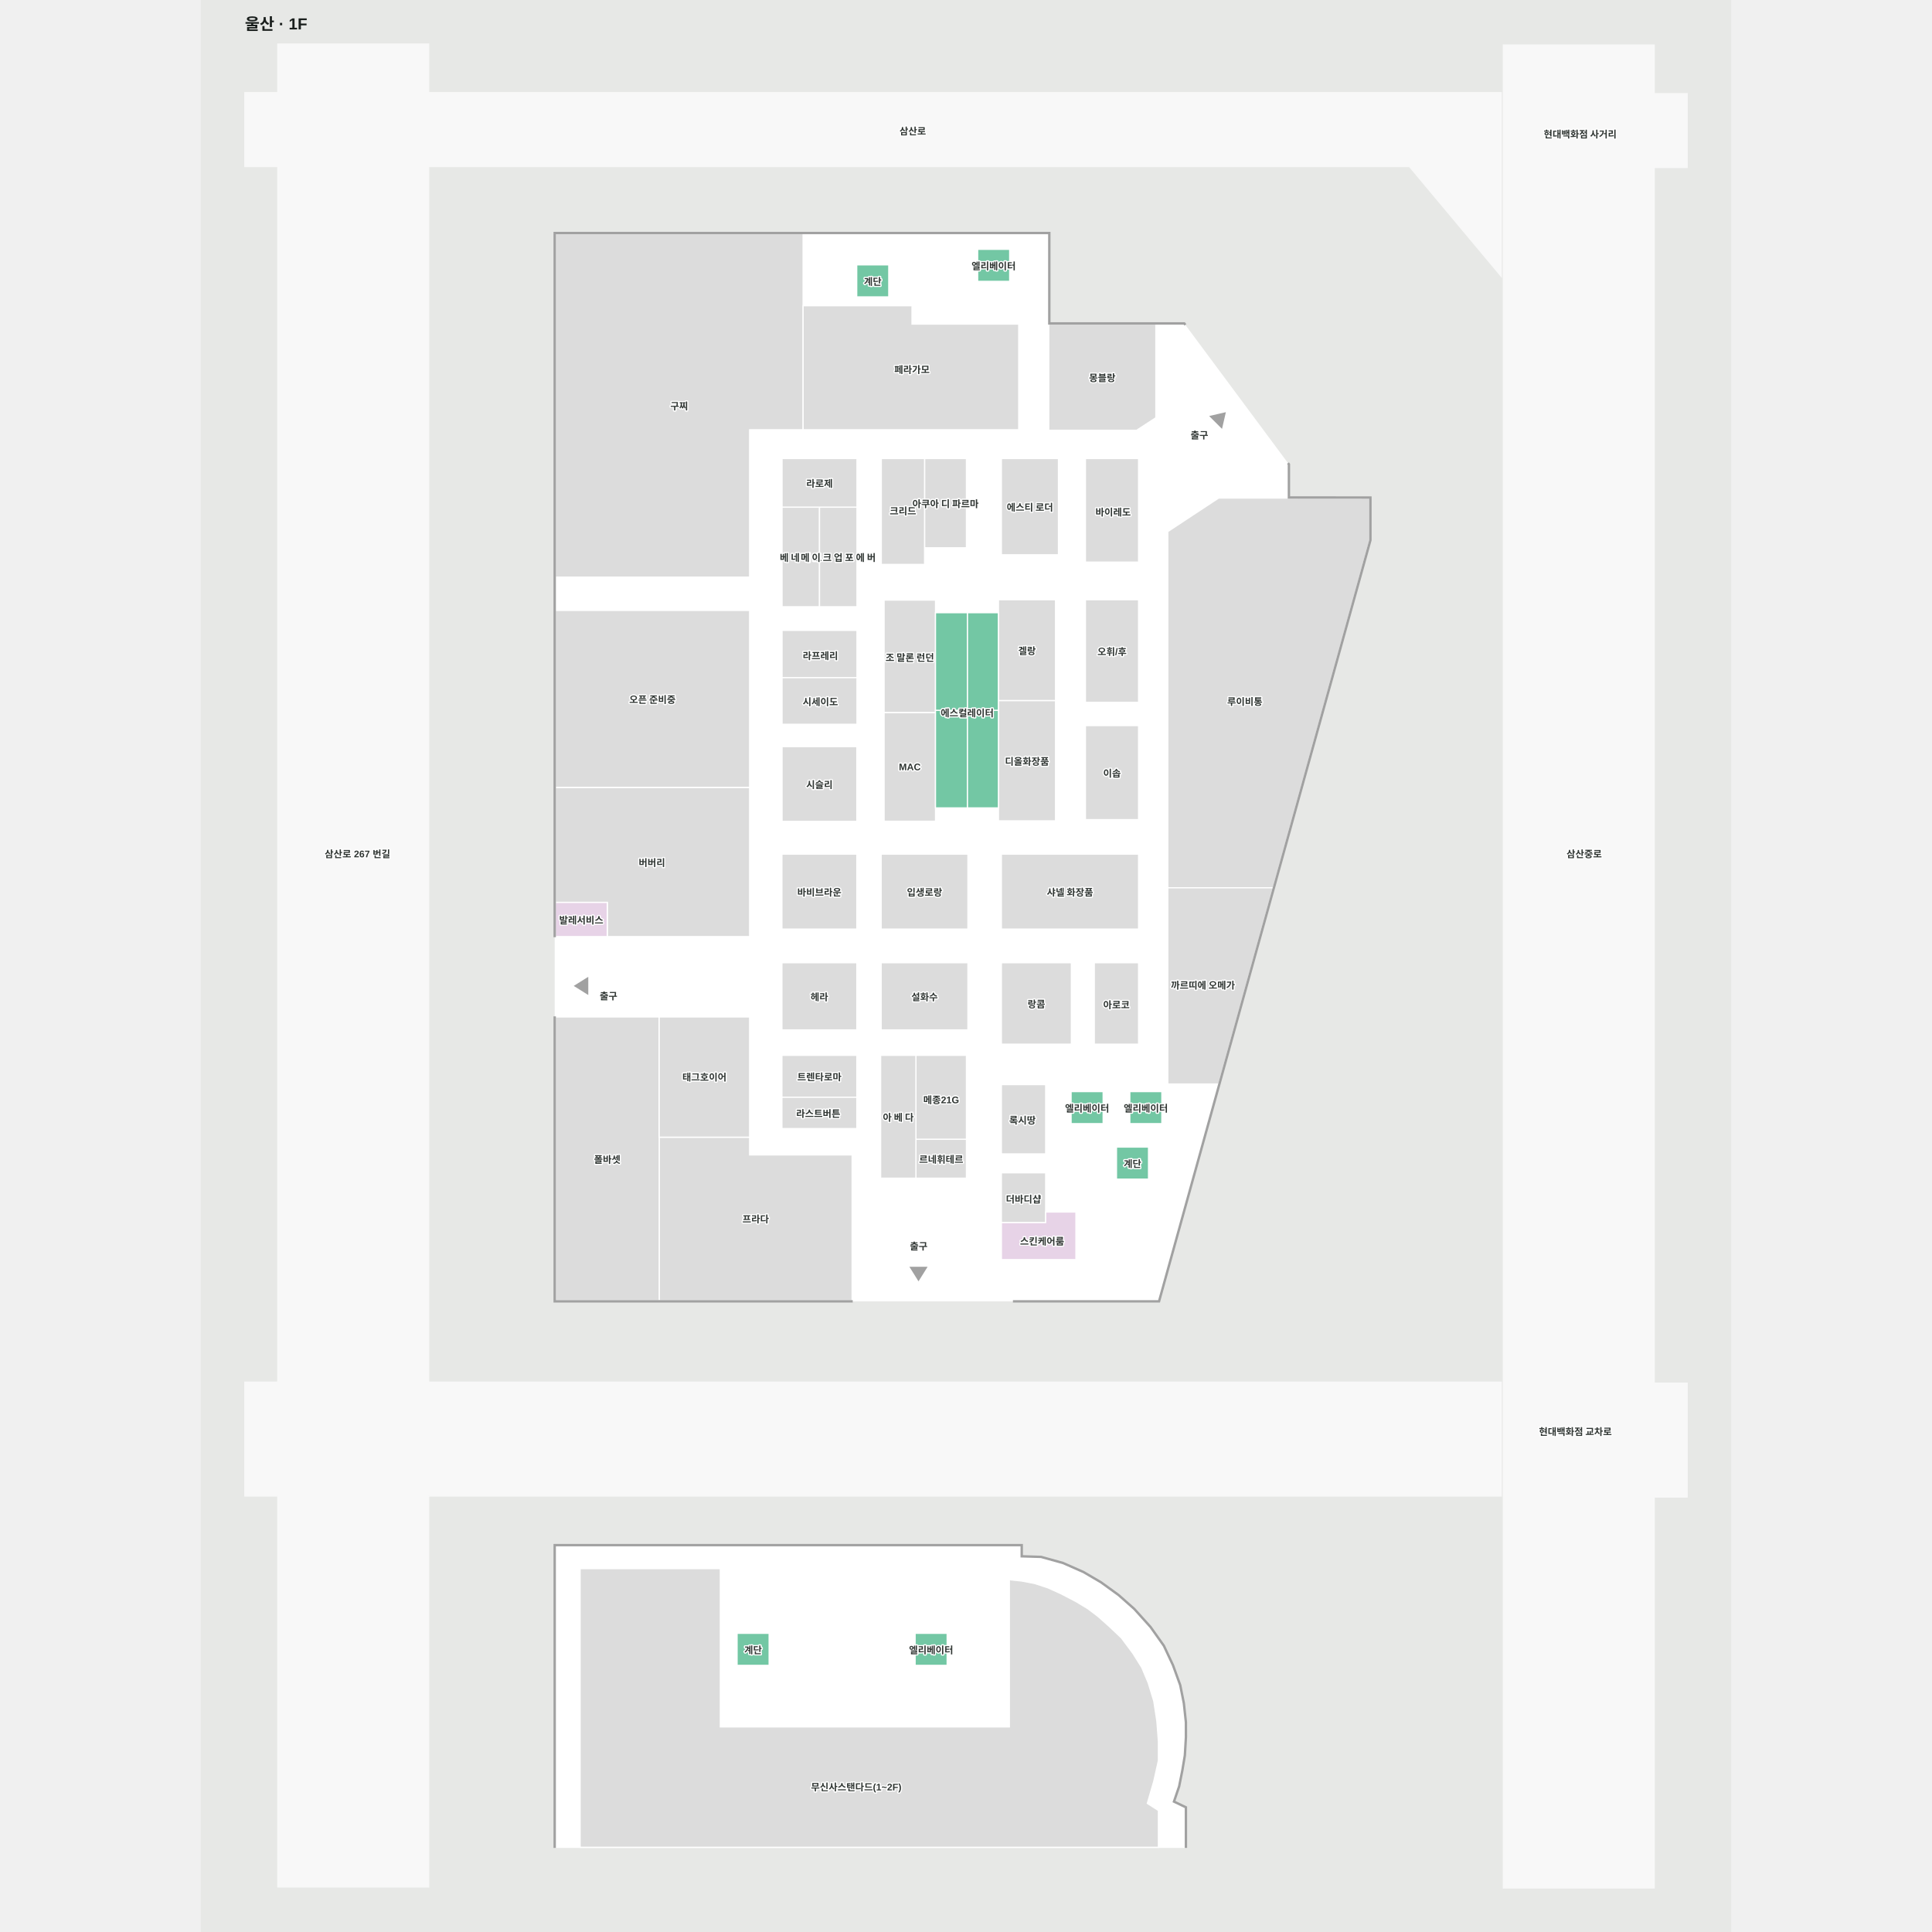
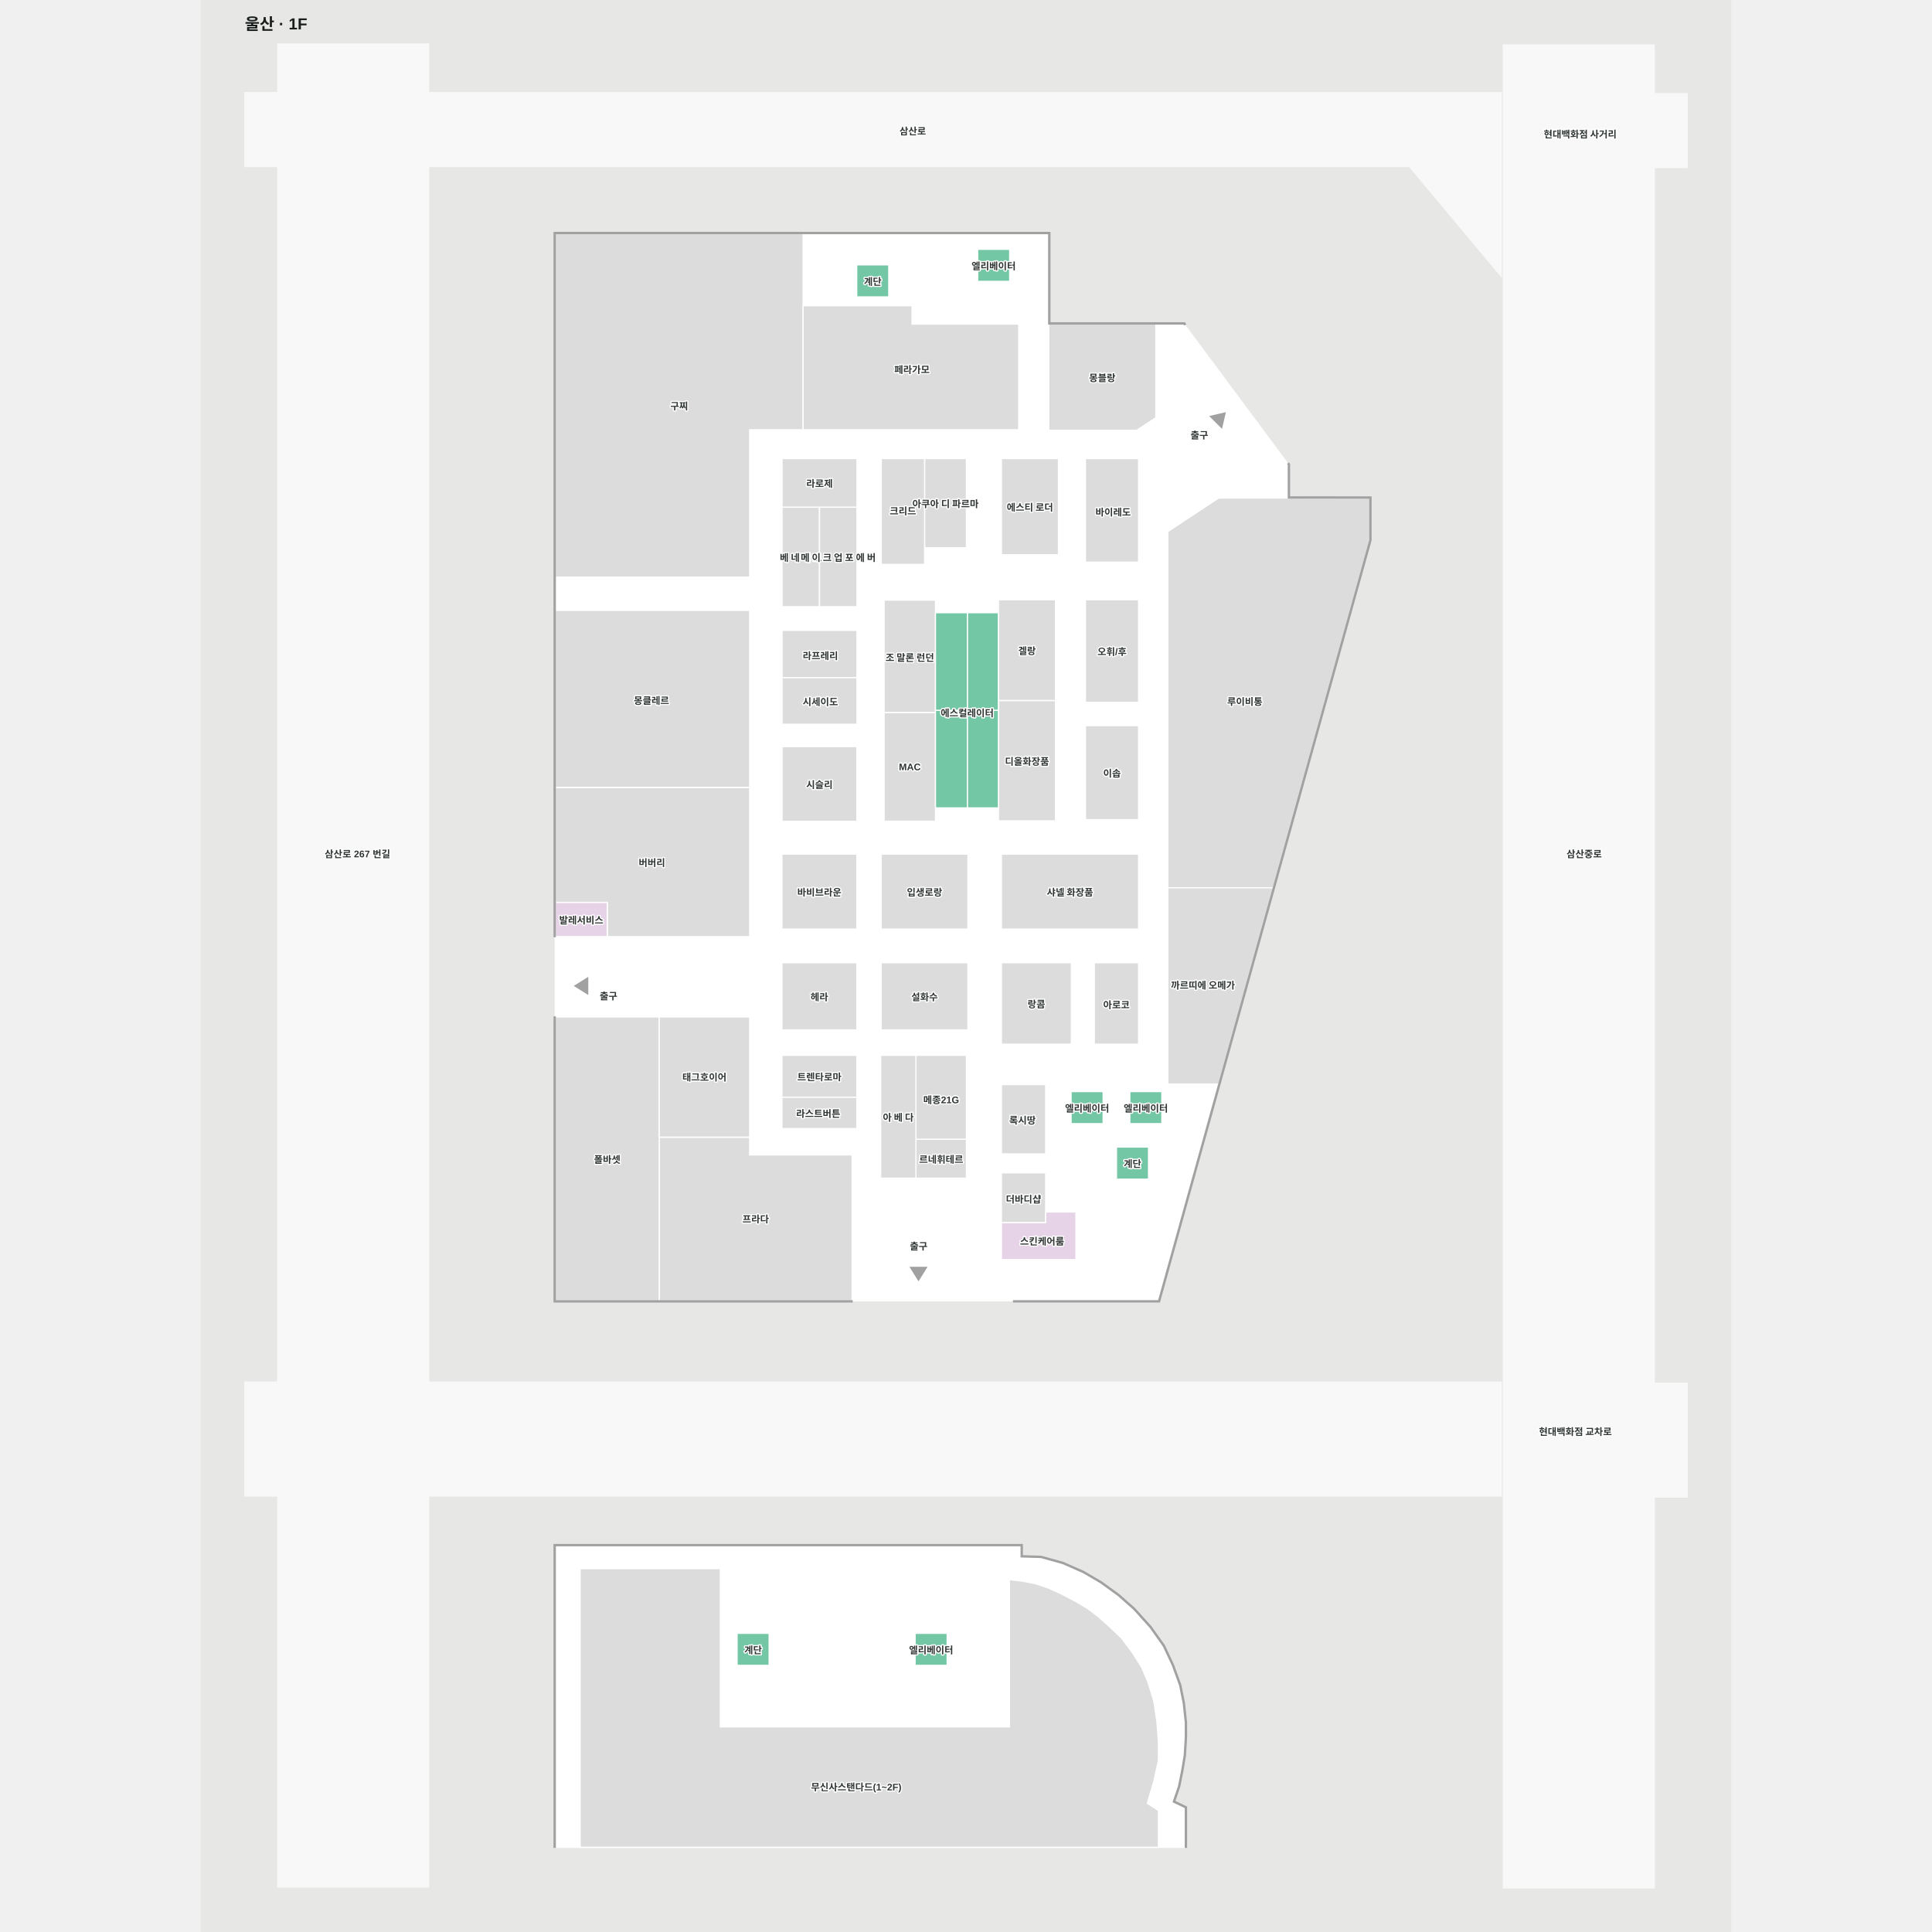
<svg xmlns="http://www.w3.org/2000/svg" viewBox="-55.525 -53.93 1909.991 2411.238" width="1200" height="1200" role="img" aria-labelledby="title desc">
  <rect x="-55.525" y="-53.93" width="1909.991" height="2411.238" fill="#e7e8e6" />
  <g>
    <polygon points="1301.72,567.70 1301.72,525.81 1171.50,350.46 1002.69,350.46 1002.69,237.64 386.89,237.64 386.89,1569.47 1139.83,1569.47 1403.45,620.17 1403.45,567.78" fill="#ffffff" fill-opacity="1" stroke="#ffffff" stroke-width="1.5" />
    <polygon points="1452.82,153.82 1567.45,290.92 1567.45,61.69 228.83,61.69 228.83,1.07 40.57,1.07 40.57,61.69 -0.53,61.69 -0.53,153.82 40.57,153.82 40.57,1671.10 -0.53,1671.10 -0.53,1813.19 40.57,1813.19 40.57,2301.07 228.83,2301.07 228.83,1813.19 1567.45,1813.19 1567.45,1671.10 228.83,1671.10 228.83,153.82" fill="#f8f8f8" fill-opacity="1" stroke="#f8f8f8" stroke-width="1.5" />
    <polygon points="1799.47,155.06 1799.47,62.93 1758.38,62.93 1758.38,2.31 1570.11,2.31 1570.11,2302.31 1758.38,2302.31 1758.38,1814.42 1799.47,1814.42 1799.47,1672.34 1758.38,1672.34 1758.38,155.06" fill="#f8f8f8" fill-opacity="1" stroke="#f8f8f8" stroke-width="1.5" />
    <polygon points="1173.18,2251.60 1173.18,2202.15 1158.10,2194.94 1164.76,2175.40 1168.76,2155.41 1171.87,2136.76 1173.20,2114.22 1173.20,2114.19 1173.18,2095.58 1170.62,2071.94 1166.10,2049.37 1157.08,2024.55 1145.79,2000.48 1129.25,1977.16 1108.94,1954.60 1089.38,1937.30 1067.57,1921.50 1045.76,1908.71 1020.18,1897.43 993.10,1889.91 968.28,1889.16 968.28,1875.24 386.88,1875.24 386.88,2251.60" fill="#ffffff" fill-opacity="1" stroke="#ffffff" stroke-width="1.5" />
  </g>
  <g>
    <polygon points="629.43,1387.46 629.43,1365.33 516.58,1365.33 516.58,1569.47 757.35,1569.47 757.35,1387.46" fill="#dcdcdc" fill-opacity="1" stroke="#ffffff" stroke-width="1.5" />
    <polygon points="386.89,1215.28 386.89,1569.47 516.58,1569.47 516.58,1215.28" fill="#dcdcdc" fill-opacity="1" stroke="#ffffff" stroke-width="1.5" />
    <polygon points="386.89,928.76 386.89,1072.30 451.74,1072.30 451.74,1114.99 629.43,1114.99 629.43,928.76" fill="#dcdcdc" fill-opacity="1" stroke="#ffffff" stroke-width="1.5" />
    <polygon points="629.43,707.89 386.89,707.89 386.89,928.76 629.43,928.76" fill="#dcdcdc" fill-opacity="1" stroke="#ffffff" stroke-width="1.5" />
    <polygon points="696.17,237.64 386.89,237.64 386.89,666.38 629.43,666.38 629.43,482.43 696.17,482.43 696.17,327.61" fill="#dcdcdc" fill-opacity="1" stroke="#ffffff" stroke-width="1.5" />
    <polygon points="1002.74,483.10 1112.37,483.10 1136.41,467.44 1136.41,350.46 1008.15,350.46 1002.74,350.46" fill="#dcdcdc" fill-opacity="1" stroke="#ffffff" stroke-width="1.5" />
    <polygon points="1403.45,567.78 1301.72,567.70 1214.74,567.70 1151.36,609.50 1151.36,1054.07 1282.95,1054.07 1403.45,620.17" fill="#dcdcdc" fill-opacity="1" stroke="#ffffff" stroke-width="1.5" />
    <polygon points="861.43,835.50 797.26,835.50 797.26,695.02 861.43,695.02" fill="#dcdcdc" fill-opacity="1" stroke="#ffffff" stroke-width="1.5" />
    <polygon points="861.43,835.50 797.26,835.50 797.26,971.00 861.43,971.00" fill="#dcdcdc" fill-opacity="1" stroke="#ffffff" stroke-width="1.5" />
    <polygon points="763.24,971.20 669.89,971.20 669.89,877.85 763.24,877.85" fill="#dcdcdc" fill-opacity="1" stroke="#ffffff" stroke-width="1.5" />
    <polygon points="763.41,791.82 669.89,791.82 669.89,732.80 763.41,732.80" fill="#dcdcdc" fill-opacity="1" stroke="#ffffff" stroke-width="1.5" />
    <polygon points="763.41,791.82 669.89,791.82 669.89,850.01 763.41,850.01" fill="#dcdcdc" fill-opacity="1" stroke="#ffffff" stroke-width="1.5" />
    <polygon points="716.65,579.02 669.89,579.02 669.89,703.29 716.65,703.29" fill="#dcdcdc" fill-opacity="1" stroke="#ffffff" stroke-width="1.5" />
    <polygon points="716.65,579.02 763.41,579.02 763.41,703.29 716.65,703.29" fill="#dcdcdc" fill-opacity="1" stroke="#ffffff" stroke-width="1.5" />
    <polygon points="763.41,518.33 669.89,518.33 669.89,579.02 763.41,579.02" fill="#dcdcdc" fill-opacity="1" stroke="#ffffff" stroke-width="1.5" />
    <polygon points="847.78,518.33 900.00,518.33 900.00,629.72 847.78,629.72" fill="#dcdcdc" fill-opacity="1" stroke="#ffffff" stroke-width="1.5" />
    <polygon points="847.78,650.50 793.75,650.50 793.75,518.33 847.78,518.33" fill="#dcdcdc" fill-opacity="1" stroke="#ffffff" stroke-width="1.5" />
    <polygon points="1014.86,638.45 943.63,638.45 943.63,518.33 1014.86,518.33" fill="#dcdcdc" fill-opacity="1" stroke="#ffffff" stroke-width="1.5" />
    <polygon points="1114.87,647.60 1048.53,647.60 1048.53,518.33 1114.87,518.33" fill="#dcdcdc" fill-opacity="1" stroke="#ffffff" stroke-width="1.5" />
    <polygon points="1114.87,822.57 1048.53,822.57 1048.53,694.56 1114.87,694.56" fill="#dcdcdc" fill-opacity="1" stroke="#ffffff" stroke-width="1.5" />
    <polygon points="1011.22,820.50 939.98,820.50 939.98,694.56 1011.22,694.56" fill="#dcdcdc" fill-opacity="1" stroke="#ffffff" stroke-width="1.5" />
    <polygon points="1011.22,820.50 939.98,820.50 939.98,970.54 1011.22,970.54" fill="#dcdcdc" fill-opacity="1" stroke="#ffffff" stroke-width="1.5" />
    <polygon points="1114.87,969.02 1048.53,969.02 1048.53,851.67 1114.87,851.67" fill="#dcdcdc" fill-opacity="1" stroke="#ffffff" stroke-width="1.5" />
    <polygon points="1114.87,1105.61 943.63,1105.61 943.63,1012.10 1114.87,1012.10" fill="#dcdcdc" fill-opacity="1" stroke="#ffffff" stroke-width="1.5" />
    <polygon points="901.88,1105.61 793.59,1105.61 793.59,1012.10 901.88,1012.10" fill="#dcdcdc" fill-opacity="1" stroke="#ffffff" stroke-width="1.5" />
    <polygon points="763.24,1105.61 669.73,1105.61 669.73,1012.10 763.24,1012.10" fill="#dcdcdc" fill-opacity="1" stroke="#ffffff" stroke-width="1.5" />
    <polygon points="763.24,1315.51 669.73,1315.51 669.73,1263.14 763.24,1263.14" fill="#dcdcdc" fill-opacity="1" stroke="#ffffff" stroke-width="1.5" />
    <polygon points="763.24,1315.51 669.73,1315.51 669.73,1354.58 763.24,1354.58" fill="#dcdcdc" fill-opacity="1" stroke="#ffffff" stroke-width="1.5" />
    <polygon points="836.97,1367.88 900.00,1367.88 900.00,1416.51 836.97,1416.51" fill="#dcdcdc" fill-opacity="1" stroke="#ffffff" stroke-width="1.5" />
    <polygon points="836.97,1367.88 900.00,1367.88 900.00,1263.14 836.97,1263.14" fill="#dcdcdc" fill-opacity="1" stroke="#ffffff" stroke-width="1.5" />
    <polygon points="836.97,1416.51 792.92,1416.51 792.92,1263.14 836.97,1263.14" fill="#dcdcdc" fill-opacity="1" stroke="#ffffff" stroke-width="1.5" />
    <polygon points="998.91,1471.96 943.63,1471.96 943.63,1409.77 998.91,1409.77" fill="#dcdcdc" fill-opacity="1" stroke="#ffffff" stroke-width="1.5" />
    <polygon points="998.91,1386.17 943.63,1386.17 943.63,1299.72 998.91,1299.72" fill="#dcdcdc" fill-opacity="1" stroke="#ffffff" stroke-width="1.5" />
    <polygon points="1114.87,1249.24 1059.59,1249.24 1059.59,1147.60 1114.87,1147.60" fill="#dcdcdc" fill-opacity="1" stroke="#ffffff" stroke-width="1.5" />
    <polygon points="1030.98,1249.24 943.63,1249.24 943.63,1147.60 1030.98,1147.60" fill="#dcdcdc" fill-opacity="1" stroke="#ffffff" stroke-width="1.5" />
    <polygon points="901.88,1231.45 793.59,1231.45 793.59,1147.60 901.88,1147.60" fill="#dcdcdc" fill-opacity="1" stroke="#ffffff" stroke-width="1.5" />
    <polygon points="763.24,1231.45 669.73,1231.45 669.73,1147.60 763.24,1147.60" fill="#dcdcdc" fill-opacity="1" stroke="#ffffff" stroke-width="1.5" />
    <polygon points="1151.36,1299.01 1214.93,1299.01 1282.95,1054.07 1151.36,1054.07" fill="#dcdcdc" fill-opacity="1" stroke="#ffffff" stroke-width="1.5" />
    <polygon points="965.26,350.58 832.10,350.58 832.10,327.61 696.17,327.61 696.17,482.43 965.26,482.43" fill="#dcdcdc" fill-opacity="1" stroke="#ffffff" stroke-width="1.5" />
    <polygon points="386.89,1072.30 386.89,1114.99 451.74,1114.99 451.74,1072.30" fill="#e7d3e7" fill-opacity="1" stroke="#ffffff" stroke-width="1.5" />
    <polygon points="629.43,1215.28 516.58,1215.28 516.58,1365.33 629.43,1365.33" fill="#dcdcdc" fill-opacity="1" stroke="#ffffff" stroke-width="1.5" />
    <polygon points="861.38,832.56 861.38,954.38 901.32,954.38 901.32,832.56" fill="#73c7a4" fill-opacity="1" stroke="#ffffff" stroke-width="1.5" />
    <polygon points="939.94,832.56 901.29,832.56 901.29,954.38 939.94,954.38" fill="#73c7a4" fill-opacity="1" stroke="#ffffff" stroke-width="1.5" />
    <polygon points="901.32,710.75 861.38,710.75 861.38,832.56 901.32,832.56" fill="#73c7a4" fill-opacity="1" stroke="#ffffff" stroke-width="1.5" />
    <polygon points="939.88,832.56 939.88,710.75 901.32,710.75 901.32,832.56" fill="#73c7a4" fill-opacity="1" stroke="#ffffff" stroke-width="1.5" />
    <polygon points="1073.40,1518.12 965.26,1518.12 965.26,1569.47 1073.40,1569.47" fill="#ffffff" fill-opacity="1" stroke="#ffffff" stroke-width="1.5" />
    <polygon points="386.88,1875.24 386.88,1875.24 968.28,1875.24 968.28,1889.16 993.10,1889.91 1020.18,1897.43 1045.76,1908.71 1067.57,1921.50 1089.38,1937.30 1108.94,1954.60 1129.25,1977.16 1145.79,2000.48 1157.08,2024.55 1166.10,2049.37 1170.62,2071.94 1173.18,2095.58 1173.20,2114.19 1173.20,2114.22 1173.20,2114.22 1173.20,2114.22 1171.87,2136.76 1168.76,2155.41 1164.76,2175.40 1158.10,2194.94 1173.18,2202.15 1173.18,2251.60 1174.68,2251.60 1174.68,2201.21 1159.95,2194.16 1166.21,2175.79 1170.23,2155.70 1173.36,2136.92 1174.70,2114.26 1174.68,2095.50 1172.10,2071.71 1167.55,2048.96 1158.46,2023.97 1147.10,1999.72 1130.42,1976.22 1110.00,1953.53 1090.32,1936.12 1068.39,1920.24 1046.44,1907.38 1020.69,1896.02 993.33,1888.42 969.78,1887.70 969.78,1873.74 385.38,1873.74 385.38,2251.60 386.88,2251.60" fill="#a1a1a1" fill-opacity="1" stroke="#a1a1a1" stroke-width="1.5" />
    <polygon points="1070.63,1348.43 1030.63,1348.43 1030.63,1308.43 1070.63,1308.43" fill="#73c7a4" fill-opacity="1" stroke="#ffffff" stroke-width="1.5" />
    <polygon points="1143.91,1348.43 1103.91,1348.43 1103.91,1308.43 1143.91,1308.43" fill="#73c7a4" fill-opacity="1" stroke="#ffffff" stroke-width="1.5" />
    <polygon points="954.00,297.22 914.00,297.22 914.00,257.22 954.00,257.22" fill="#73c7a4" fill-opacity="1" stroke="#ffffff" stroke-width="1.5" />
    <polygon points="1127.27,1417.67 1087.27,1417.67 1087.27,1377.67 1127.27,1377.67" fill="#73c7a4" fill-opacity="1" stroke="#ffffff" stroke-width="1.5" />
    <polygon points="803.08,316.61 763.08,316.61 763.08,276.61 803.08,276.61" fill="#73c7a4" fill-opacity="1" stroke="#ffffff" stroke-width="1.5" />
    <polygon points="1303.22,566.21 1303.22,525.31 1302.36,524.16 1301.17,525.07 1301.72,525.81 1301.72,567.70 1403.45,567.78 1403.45,620.17 1139.83,1569.47 958.79,1569.47 958.79,1570.97 1140.97,1570.97 1404.95,620.38 1404.95,566.28" fill="#a1a1a1" fill-opacity="1" stroke="#a1a1a1" stroke-width="1.5" />
    <polygon points="653.76,2024.53 613.76,2024.53 613.76,1984.53 653.76,1984.53" fill="#73c7a4" fill-opacity="1" stroke="#ffffff" stroke-width="1.5" />
    <polygon points="875.95,2024.53 835.95,2024.53 835.95,1984.53 875.95,1984.53" fill="#73c7a4" fill-opacity="1" stroke="#ffffff" stroke-width="1.5" />
    <polygon points="1139.60,2143.39 1139.60,2119.55 1137.67,2094.18 1133.83,2069.19 1126.91,2046.51 1118.84,2027.29 1107.69,2009.49 1093.46,1990.38 1078.47,1976.15 1064.25,1963.47 1051.56,1953.86 1036.95,1945.02 1017.73,1935.02 1001.58,1927.72 985.05,1922.33 968.90,1919.26 953.58,1917.62 953.58,2101.36 592.84,2101.36 592.84,1903.81 417.89,1903.81 417.89,2251.60 1139.60,2251.60 1139.60,2205.66 1125.76,2196.82 1133.83,2169.14" fill="#dcdcdc" fill-opacity="1" stroke="#ffffff" stroke-width="1.5" />
    <polygon points="850.20,1527.84 830.20,1527.84 840.20,1543.84" fill="#a1a1a1" fill-opacity="1" stroke="#a1a1a1" stroke-width="1.5" />
    <polygon points="427.31,1186.54 427.31,1166.54 411.31,1176.54" fill="#a1a1a1" fill-opacity="1" stroke="#a1a1a1" stroke-width="1.5" />
    <polygon points="1204.43,465.72 1218.57,479.86 1222.81,461.48" fill="#a1a1a1" fill-opacity="1" stroke="#a1a1a1" stroke-width="1.5" />
    <polygon points="1036.67,1518.12 943.63,1518.12 943.63,1471.96 998.91,1471.96 998.91,1458.73 1036.67,1458.73 1036.67,1479.35" fill="#e7d3e7" fill-opacity="1" stroke="#ffffff" stroke-width="1.5" />
    <polygon points="386.89,237.64 1002.69,237.64 1002.69,350.46 1171.50,350.46 1172.19,351.39 1173.42,350.53 1172.25,348.96 1004.19,348.96 1004.19,236.14 385.39,236.14 385.39,1114.99 386.89,1114.99" fill="#a1a1a1" fill-opacity="1" stroke="#a1a1a1" stroke-width="1.5" />
    <polygon points="386.89,1569.47 386.89,1215.28 385.39,1215.28 385.39,1570.97 757.35,1570.97 757.35,1569.47" fill="#a1a1a1" fill-opacity="1" stroke="#a1a1a1" stroke-width="1.5" />
  </g>
  <g font-family="Arial, 'Noto Sans KR', sans-serif" font-size="12" font-weight="600" fill="#303633" stroke="#fff" stroke-width="3" paint-order="stroke" stroke-linejoin="round">
    <text x="833" y="108.858" text-anchor="middle" dominant-baseline="central">삼산로</text>
    <text x="140" y="1011" text-anchor="middle" dominant-baseline="central">삼산로 267 번길</text>
    <text x="1665.956" y="112.704" text-anchor="middle" dominant-baseline="central">현대백화점 사거리</text>
    <text x="1671" y="1011" text-anchor="middle" dominant-baseline="central">삼산중로</text>
    <text x="1660" y="1732" text-anchor="middle" dominant-baseline="central">현대백화점 교차로</text>
    <text x="541.53" y="452.011" text-anchor="middle" dominant-baseline="central">구찌</text>
-     <text x="508.158" y="818.329" text-anchor="middle" dominant-baseline="central">오픈 준비중</text>
+     <text x="506.927" y="819.561" text-anchor="middle" dominant-baseline="central">몽클레르</text>
    <text x="507.45" y="1021.878" text-anchor="middle" dominant-baseline="central">버버리</text>
    <text x="419.314" y="1093.646" text-anchor="middle" dominant-baseline="central">발레서비스</text>
    <text x="451.737" y="1392.373" text-anchor="middle" dominant-baseline="central">폴바셋</text>
    <text x="573.005" y="1289.604" text-anchor="middle" dominant-baseline="central">태그호이어</text>
    <text x="717.699" y="763.662" text-anchor="middle" dominant-baseline="central">라프레리</text>
    <text x="716.564" y="924.527" text-anchor="middle" dominant-baseline="central">시슬리</text>
    <text x="717.699" y="821.135" text-anchor="middle" dominant-baseline="central">시세이도</text>
    <text x="829.341" y="903.25" text-anchor="middle" dominant-baseline="central">MAC</text>
    <text x="829.341" y="765.933" text-anchor="middle" dominant-baseline="central">조 말론 런던</text>
    <text x="693.269" y="641.153" text-anchor="middle" dominant-baseline="central">베 네 피 트</text>
    <text x="740.027" y="641.153" text-anchor="middle" dominant-baseline="central">메 이 크 업 포 에 버</text>
    <text x="716.648" y="548.676" text-anchor="middle" dominant-baseline="central">라로제</text>
    <text x="820.763" y="583.035" text-anchor="middle" dominant-baseline="central">크리드</text>
    <text x="873.889" y="574.029" text-anchor="middle" dominant-baseline="central">아쿠아 디 파르마</text>
    <text x="979.244" y="578.393" text-anchor="middle" dominant-baseline="central">에스티 로더</text>
    <text x="975.599" y="757.529" text-anchor="middle" dominant-baseline="central">겔랑</text>
    <text x="975.599" y="895.517" text-anchor="middle" dominant-baseline="central">디올화장품</text>
    <text x="1083.122" y="584.429" text-anchor="middle" dominant-baseline="central">바이레도</text>
    <text x="1081.698" y="758.568" text-anchor="middle" dominant-baseline="central">오휘/후</text>
    <text x="1247.479" y="820.865" text-anchor="middle" dominant-baseline="central">루이비통</text>
    <text x="1081.698" y="910.344" text-anchor="middle" dominant-baseline="central">이솝</text>
    <text x="832.1" y="406.552" text-anchor="middle" dominant-baseline="central">페라가모</text>
    <text x="1069.576" y="416.781" text-anchor="middle" dominant-baseline="central">몽블랑</text>
    <text x="716.483" y="1058.856" text-anchor="middle" dominant-baseline="central">바비브라운</text>
    <text x="716.483" y="1189.52" text-anchor="middle" dominant-baseline="central">헤라</text>
    <text x="847.734" y="1058.856" text-anchor="middle" dominant-baseline="central">입생로랑</text>
    <text x="847.734" y="1189.52" text-anchor="middle" dominant-baseline="central">설화수</text>
    <text x="1029.248" y="1058.856" text-anchor="middle" dominant-baseline="central">샤넬 화장품</text>
    <text x="987.305" y="1198.42" text-anchor="middle" dominant-baseline="central">랑콤</text>
    <text x="1087.228" y="1199.352" text-anchor="middle" dominant-baseline="central">아로코</text>
    <text x="1195.19" y="1174.884" text-anchor="middle" dominant-baseline="central">까르띠에 오메가</text>
    <text x="716.483" y="1289.325" text-anchor="middle" dominant-baseline="central">트렌타로마</text>
    <text x="715.067" y="1335.08" text-anchor="middle" dominant-baseline="central">라스트버튼</text>
    <text x="814.944" y="1339.824" text-anchor="middle" dominant-baseline="central">아 베 다</text>
    <text x="868.486" y="1317.946" text-anchor="middle" dominant-baseline="central">메종21G</text>
    <text x="969.883" y="1343.381" text-anchor="middle" dominant-baseline="central">록시땅</text>
    <text x="868.486" y="1392.193" text-anchor="middle" dominant-baseline="central">르네휘테르</text>
    <text x="971.268" y="1441.93" text-anchor="middle" dominant-baseline="central">더바디샵</text>
    <text x="636.969" y="1466.698" text-anchor="middle" dominant-baseline="central">프라다</text>
    <text x="762.458" y="2175.565" text-anchor="middle" dominant-baseline="central">무신사스탠다드(1~2F)</text>
    <text x="994.484" y="1494.385" text-anchor="middle" dominant-baseline="central">스킨케어룸</text>
    <text x="783.08" y="296.614" text-anchor="middle" dominant-baseline="central">계단</text>
    <text x="934" y="277.22" text-anchor="middle" dominant-baseline="central">엘리베이터</text>
    <text x="900.93" y="835.08" text-anchor="middle" dominant-baseline="central">에스컬레이터</text>
    <text x="453.322" y="1188.294" text-anchor="middle" dominant-baseline="central">출구</text>
    <text x="1190.763" y="488.286" text-anchor="middle" dominant-baseline="central">출구</text>
    <text x="840.417" y="1500.525" text-anchor="middle" dominant-baseline="central">출구</text>
    <text x="1107.269" y="1397.67" text-anchor="middle" dominant-baseline="central">계단</text>
    <text x="1123.906" y="1328.428" text-anchor="middle" dominant-baseline="central">엘리베이터</text>
    <text x="633.755" y="2004.535" text-anchor="middle" dominant-baseline="central">계단</text>
    <text x="855.946" y="2004.535" text-anchor="middle" dominant-baseline="central">엘리베이터</text>
    <text x="1050.631" y="1328.428" text-anchor="middle" dominant-baseline="central">엘리베이터</text>
  </g>
  <text x="-0.525" y="-16.93" font-family="Arial, 'Noto Sans KR', sans-serif" font-size="20" font-weight="700" fill="#1a1f1d">울산 · 1F</text>
</svg>
